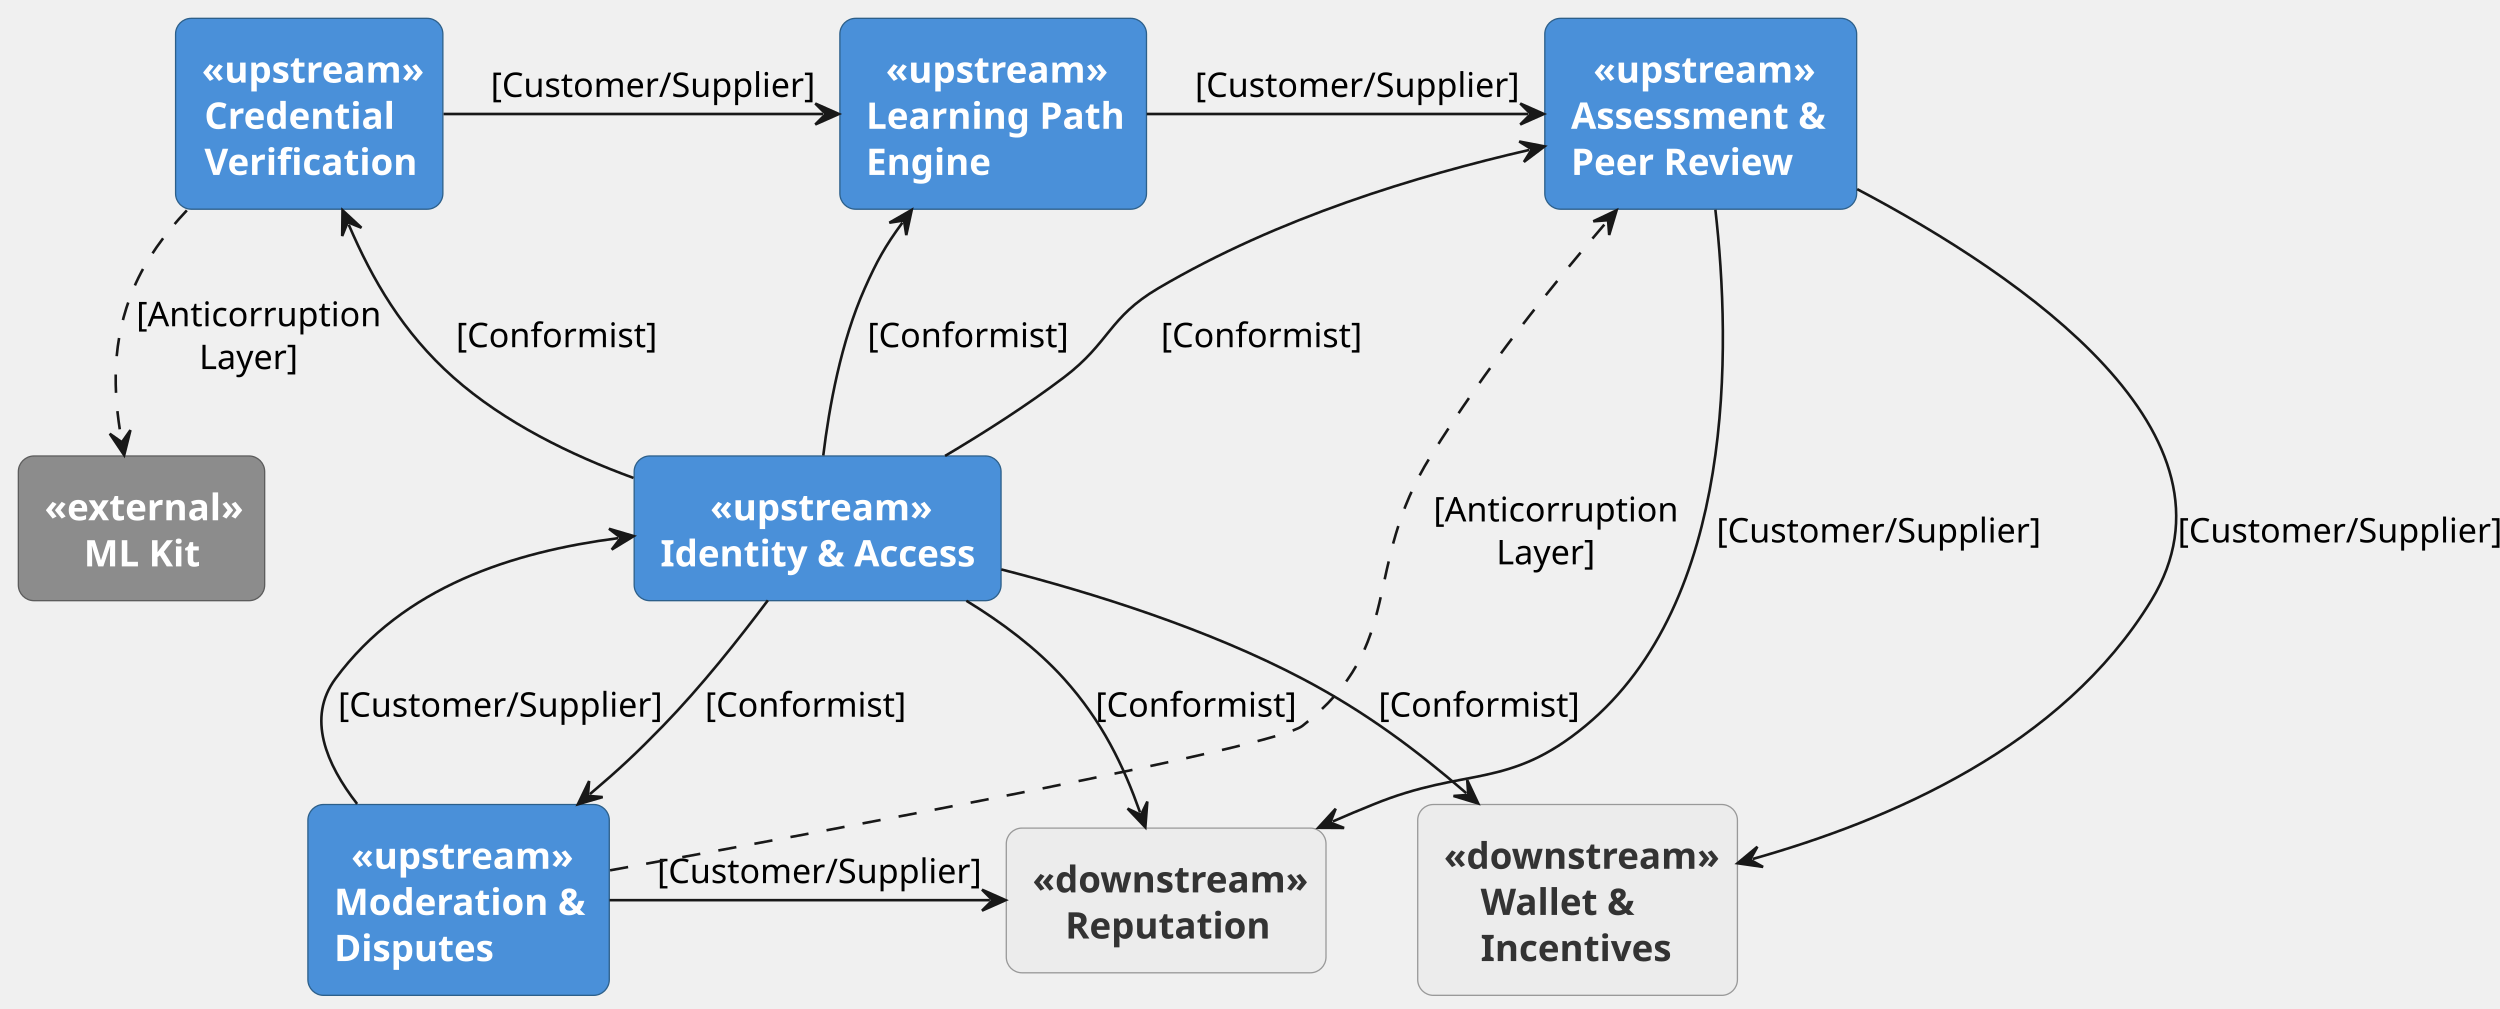
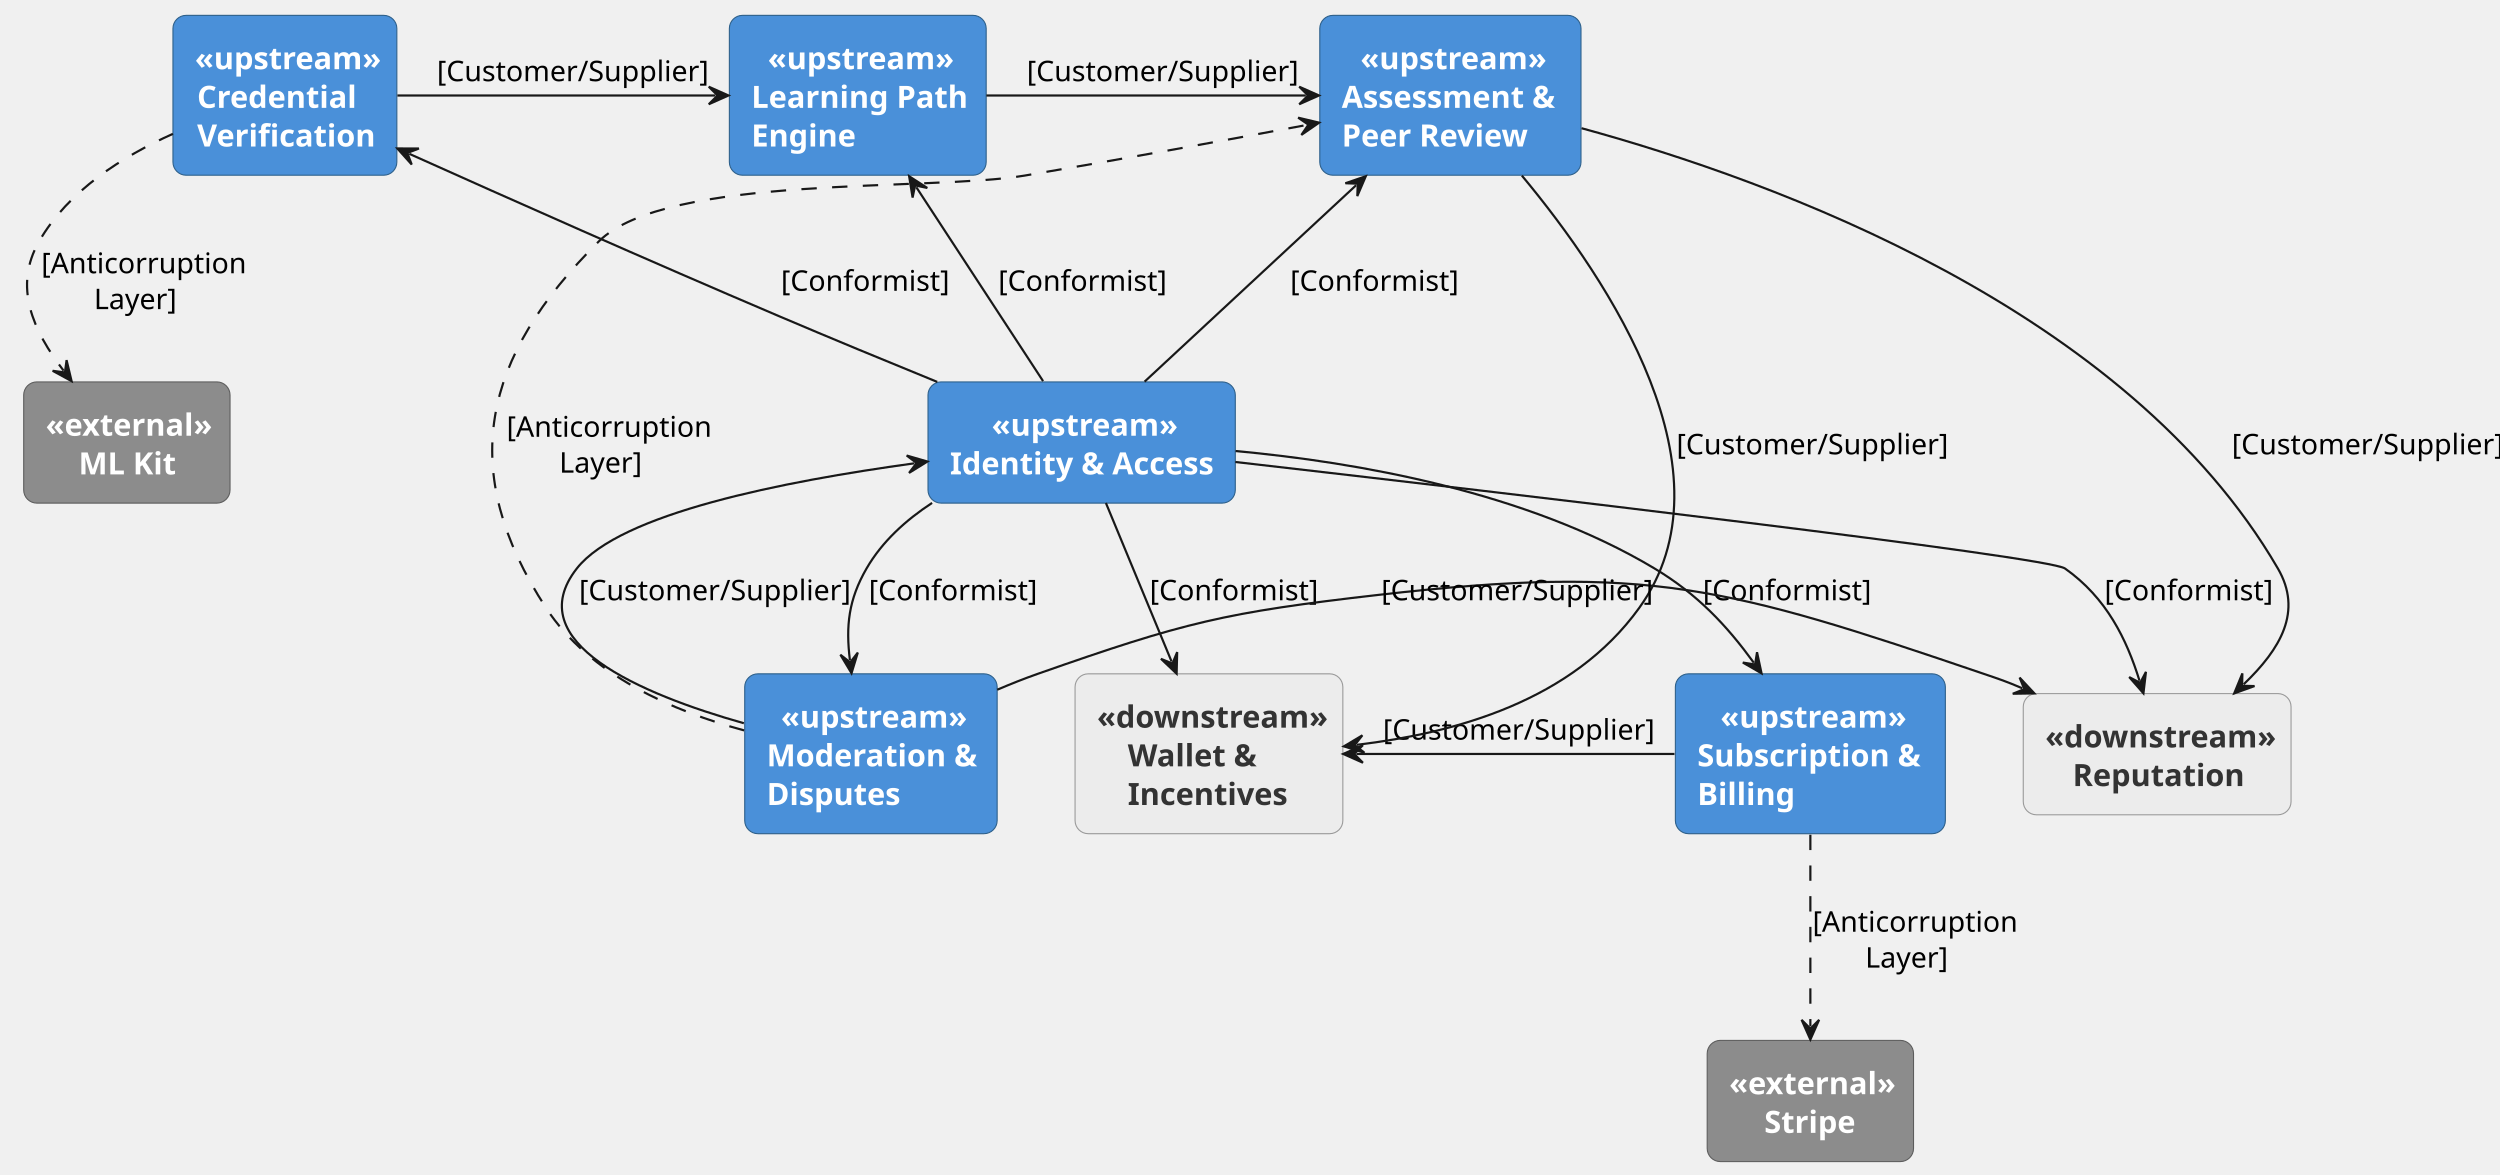
- <svg xmlns="http://www.w3.org/2000/svg" contentStyleType="text/css" height="385px" preserveAspectRatio="none" style="width:954px;height:385px;" version="1.1" viewBox="0 0 954 385" width="954px" zoomAndPan="magnify">
+ <svg xmlns="http://www.w3.org/2000/svg" contentStyleType="text/css" height="535px" preserveAspectRatio="none" style="width:1139px;height:535px;" version="1.1" viewBox="0 0 1139 535" width="1139px" zoomAndPan="magnify">
  <defs />
  <g>
    <g id="elem_CV">
-       <rect fill="#4A90D9" height="72.828" rx="6" ry="6" style="stroke:#2C5F8A;stroke-width:0.5;" width="102" x="67" y="7" />
-       <text fill="#FFFFFF" font-family="sans-serif" font-size="14" font-weight="bold" lengthAdjust="spacing" textLength="82" x="77" y="31.533">«upstream»</text>
-       <text fill="#FFFFFF" font-family="sans-serif" font-size="14" font-weight="bold" lengthAdjust="spacing" textLength="73" x="78" y="49.143">Credential</text>
-       <text fill="#FFFFFF" font-family="sans-serif" font-size="14" font-weight="bold" lengthAdjust="spacing" textLength="80" x="78" y="66.752">Verification</text>
+       <rect fill="#4A90D9" height="72.828" rx="6" ry="6" style="stroke:#2C5F8A;stroke-width:0.5;" width="102" x="78.8" y="7" />
+       <text fill="#FFFFFF" font-family="sans-serif" font-size="14" font-weight="bold" lengthAdjust="spacing" textLength="82" x="88.8" y="31.533">«upstream»</text>
+       <text fill="#FFFFFF" font-family="sans-serif" font-size="14" font-weight="bold" lengthAdjust="spacing" textLength="73" x="89.8" y="49.143">Credential</text>
+       <text fill="#FFFFFF" font-family="sans-serif" font-size="14" font-weight="bold" lengthAdjust="spacing" textLength="80" x="89.8" y="66.752">Verification</text>
    </g>
    <g id="elem_LPE">
-       <rect fill="#4A90D9" height="72.828" rx="6" ry="6" style="stroke:#2C5F8A;stroke-width:0.5;" width="117" x="320.5" y="7" />
-       <text fill="#FFFFFF" font-family="sans-serif" font-size="14" font-weight="bold" lengthAdjust="spacing" textLength="82" x="338" y="31.533">«upstream»</text>
-       <text fill="#FFFFFF" font-family="sans-serif" font-size="14" font-weight="bold" lengthAdjust="spacing" textLength="97" x="330.5" y="49.143">Learning Path</text>
-       <text fill="#FFFFFF" font-family="sans-serif" font-size="14" font-weight="bold" lengthAdjust="spacing" textLength="49" x="330.5" y="66.752">Engine</text>
+       <rect fill="#4A90D9" height="72.828" rx="6" ry="6" style="stroke:#2C5F8A;stroke-width:0.5;" width="117" x="332.3" y="7" />
+       <text fill="#FFFFFF" font-family="sans-serif" font-size="14" font-weight="bold" lengthAdjust="spacing" textLength="82" x="349.8" y="31.533">«upstream»</text>
+       <text fill="#FFFFFF" font-family="sans-serif" font-size="14" font-weight="bold" lengthAdjust="spacing" textLength="97" x="342.3" y="49.143">Learning Path</text>
+       <text fill="#FFFFFF" font-family="sans-serif" font-size="14" font-weight="bold" lengthAdjust="spacing" textLength="49" x="342.3" y="66.752">Engine</text>
    </g>
    <g id="elem_APR">
-       <rect fill="#4A90D9" height="72.828" rx="6" ry="6" style="stroke:#2C5F8A;stroke-width:0.5;" width="119" x="589.5" y="7" />
-       <text fill="#FFFFFF" font-family="sans-serif" font-size="14" font-weight="bold" lengthAdjust="spacing" textLength="82" x="608" y="31.533">«upstream»</text>
-       <text fill="#FFFFFF" font-family="sans-serif" font-size="14" font-weight="bold" lengthAdjust="spacing" textLength="99" x="599.5" y="49.143">Assessment &amp;</text>
-       <text fill="#FFFFFF" font-family="sans-serif" font-size="14" font-weight="bold" lengthAdjust="spacing" textLength="89" x="599.5" y="66.752">Peer Review</text>
+       <rect fill="#4A90D9" height="72.828" rx="6" ry="6" style="stroke:#2C5F8A;stroke-width:0.5;" width="119" x="601.3" y="7" />
+       <text fill="#FFFFFF" font-family="sans-serif" font-size="14" font-weight="bold" lengthAdjust="spacing" textLength="82" x="619.8" y="31.533">«upstream»</text>
+       <text fill="#FFFFFF" font-family="sans-serif" font-size="14" font-weight="bold" lengthAdjust="spacing" textLength="99" x="611.3" y="49.143">Assessment &amp;</text>
+       <text fill="#FFFFFF" font-family="sans-serif" font-size="14" font-weight="bold" lengthAdjust="spacing" textLength="89" x="611.3" y="66.752">Peer Review</text>
    </g>
    <g id="elem_MLK">
-       <rect fill="#8C8C8C" height="55.219" rx="6" ry="6" style="stroke:#5C5C5C;stroke-width:0.5;" width="94" x="7" y="174" />
-       <text fill="#FFFFFF" font-family="sans-serif" font-size="14" font-weight="bold" lengthAdjust="spacing" textLength="74" x="17" y="198.533">«external»</text>
-       <text fill="#FFFFFF" font-family="sans-serif" font-size="14" font-weight="bold" lengthAdjust="spacing" textLength="44" x="32" y="216.143">ML Kit</text>
+       <rect fill="#8C8C8C" height="55.219" rx="6" ry="6" style="stroke:#5C5C5C;stroke-width:0.5;" width="94" x="10.8" y="174" />
+       <text fill="#FFFFFF" font-family="sans-serif" font-size="14" font-weight="bold" lengthAdjust="spacing" textLength="74" x="20.8" y="198.533">«external»</text>
+       <text fill="#FFFFFF" font-family="sans-serif" font-size="14" font-weight="bold" lengthAdjust="spacing" textLength="44" x="35.8" y="216.143">ML Kit</text>
    </g>
    <g id="elem_IAM">
-       <rect fill="#4A90D9" height="55.219" rx="6" ry="6" style="stroke:#2C5F8A;stroke-width:0.5;" width="140" x="242" y="174" />
-       <text fill="#FFFFFF" font-family="sans-serif" font-size="14" font-weight="bold" lengthAdjust="spacing" textLength="82" x="271" y="198.533">«upstream»</text>
-       <text fill="#FFFFFF" font-family="sans-serif" font-size="14" font-weight="bold" lengthAdjust="spacing" textLength="120" x="252" y="216.143">Identity &amp; Access</text>
+       <rect fill="#4A90D9" height="55.219" rx="6" ry="6" style="stroke:#2C5F8A;stroke-width:0.5;" width="140" x="422.8" y="174" />
+       <text fill="#FFFFFF" font-family="sans-serif" font-size="14" font-weight="bold" lengthAdjust="spacing" textLength="82" x="451.8" y="198.533">«upstream»</text>
+       <text fill="#FFFFFF" font-family="sans-serif" font-size="14" font-weight="bold" lengthAdjust="spacing" textLength="120" x="432.8" y="216.143">Identity &amp; Access</text>
    </g>
    <g id="elem_REP">
-       <rect fill="#ECECEC" height="55.219" rx="6" ry="6" style="stroke:#999999;stroke-width:0.5;" width="122" x="384" y="316" />
-       <text fill="#333333" font-family="sans-serif" font-size="14" font-weight="bold" lengthAdjust="spacing" textLength="102" x="394" y="340.533">«downstream»</text>
-       <text fill="#333333" font-family="sans-serif" font-size="14" font-weight="bold" lengthAdjust="spacing" textLength="77" x="406.5" y="358.143">Reputation</text>
+       <rect fill="#ECECEC" height="55.219" rx="6" ry="6" style="stroke:#999999;stroke-width:0.5;" width="122" x="921.8" y="316" />
+       <text fill="#333333" font-family="sans-serif" font-size="14" font-weight="bold" lengthAdjust="spacing" textLength="102" x="931.8" y="340.533">«downstream»</text>
+       <text fill="#333333" font-family="sans-serif" font-size="14" font-weight="bold" lengthAdjust="spacing" textLength="77" x="944.3" y="358.143">Reputation</text>
    </g>
    <g id="elem_MOD">
-       <rect fill="#4A90D9" height="72.828" rx="6" ry="6" style="stroke:#2C5F8A;stroke-width:0.5;" width="115" x="117.5" y="307" />
-       <text fill="#FFFFFF" font-family="sans-serif" font-size="14" font-weight="bold" lengthAdjust="spacing" textLength="82" x="134" y="331.533">«upstream»</text>
-       <text fill="#FFFFFF" font-family="sans-serif" font-size="14" font-weight="bold" lengthAdjust="spacing" textLength="95" x="127.5" y="349.143">Moderation &amp;</text>
-       <text fill="#FFFFFF" font-family="sans-serif" font-size="14" font-weight="bold" lengthAdjust="spacing" textLength="62" x="127.5" y="366.752">Disputes</text>
+       <rect fill="#4A90D9" height="72.828" rx="6" ry="6" style="stroke:#2C5F8A;stroke-width:0.5;" width="115" x="339.3" y="307" />
+       <text fill="#FFFFFF" font-family="sans-serif" font-size="14" font-weight="bold" lengthAdjust="spacing" textLength="82" x="355.8" y="331.533">«upstream»</text>
+       <text fill="#FFFFFF" font-family="sans-serif" font-size="14" font-weight="bold" lengthAdjust="spacing" textLength="95" x="349.3" y="349.143">Moderation &amp;</text>
+       <text fill="#FFFFFF" font-family="sans-serif" font-size="14" font-weight="bold" lengthAdjust="spacing" textLength="62" x="349.3" y="366.752">Disputes</text>
    </g>
    <g id="elem_WAL">
-       <rect fill="#ECECEC" height="72.828" rx="6" ry="6" style="stroke:#999999;stroke-width:0.5;" width="122" x="541" y="307" />
-       <text fill="#333333" font-family="sans-serif" font-size="14" font-weight="bold" lengthAdjust="spacing" textLength="102" x="551" y="331.533">«downstream»</text>
-       <text fill="#333333" font-family="sans-serif" font-size="14" font-weight="bold" lengthAdjust="spacing" textLength="57" x="565" y="349.143">Wallet &amp;</text>
-       <text fill="#333333" font-family="sans-serif" font-size="14" font-weight="bold" lengthAdjust="spacing" textLength="74" x="565" y="366.752">Incentives</text>
+       <rect fill="#ECECEC" height="72.828" rx="6" ry="6" style="stroke:#999999;stroke-width:0.5;" width="122" x="489.8" y="307" />
+       <text fill="#333333" font-family="sans-serif" font-size="14" font-weight="bold" lengthAdjust="spacing" textLength="102" x="499.8" y="331.533">«downstream»</text>
+       <text fill="#333333" font-family="sans-serif" font-size="14" font-weight="bold" lengthAdjust="spacing" textLength="57" x="513.8" y="349.143">Wallet &amp;</text>
+       <text fill="#333333" font-family="sans-serif" font-size="14" font-weight="bold" lengthAdjust="spacing" textLength="74" x="513.8" y="366.752">Incentives</text>
+     </g>
+     <g id="elem_SUB">
+       <rect fill="#4A90D9" height="72.828" rx="6" ry="6" style="stroke:#2C5F8A;stroke-width:0.5;" width="123" x="763.3" y="307" />
+       <text fill="#FFFFFF" font-family="sans-serif" font-size="14" font-weight="bold" lengthAdjust="spacing" textLength="82" x="783.8" y="331.533">«upstream»</text>
+       <text fill="#FFFFFF" font-family="sans-serif" font-size="14" font-weight="bold" lengthAdjust="spacing" textLength="103" x="773.3" y="349.143">Subscription &amp;</text>
+       <text fill="#FFFFFF" font-family="sans-serif" font-size="14" font-weight="bold" lengthAdjust="spacing" textLength="44" x="773.3" y="366.752">Billing</text>
+     </g>
+     <g id="elem_STR">
+       <rect fill="#8C8C8C" height="55.219" rx="6" ry="6" style="stroke:#5C5C5C;stroke-width:0.5;" width="94" x="777.8" y="474" />
+       <text fill="#FFFFFF" font-family="sans-serif" font-size="14" font-weight="bold" lengthAdjust="spacing" textLength="74" x="787.8" y="498.533">«external»</text>
+       <text fill="#FFFFFF" font-family="sans-serif" font-size="14" font-weight="bold" lengthAdjust="spacing" textLength="42" x="803.8" y="516.143">Stripe</text>
    </g>
    <g id="link_CV_LPE">
-       <path d="M169.25,43.5 C212.6,43.5 268.73,43.5 314.11,43.5 " fill="none" id="CV-to-LPE-1" style="stroke:#181818;stroke-width:1.0;" />
-       <polygon fill="#181818" points="320.11,43.5,311.11,39.5,315.11,43.5,311.11,47.5,320.11,43.5" style="stroke:#181818;stroke-width:1.0;" />
-       <text fill="#000000" font-family="sans-serif" font-size="13" lengthAdjust="spacing" textLength="115" x="187.25" y="36.995">[Customer/Supplier]</text>
+       <path d="M181.05,43.5 C224.4,43.5 280.53,43.5 325.91,43.5 " fill="none" id="CV-to-LPE-1" style="stroke:#181818;stroke-width:1.0;" />
+       <polygon fill="#181818" points="331.91,43.5,322.91,39.5,326.91,43.5,322.91,47.5,331.91,43.5" style="stroke:#181818;stroke-width:1.0;" />
+       <text fill="#000000" font-family="sans-serif" font-size="13" lengthAdjust="spacing" textLength="115" x="199.05" y="36.995">[Customer/Supplier]</text>
    </g>
    <g id="link_LPE_APR">
-       <path d="M437.59,43.5 C482.41,43.5 537.99,43.5 583.13,43.5 " fill="none" id="LPE-to-APR-1" style="stroke:#181818;stroke-width:1.0;" />
-       <polygon fill="#181818" points="589.13,43.5,580.13,39.5,584.13,43.5,580.13,47.5,589.13,43.5" style="stroke:#181818;stroke-width:1.0;" />
-       <text fill="#000000" font-family="sans-serif" font-size="13" lengthAdjust="spacing" textLength="115" x="456" y="36.995">[Customer/Supplier]</text>
+       <path d="M449.39,43.5 C494.21,43.5 549.79,43.5 594.93,43.5 " fill="none" id="LPE-to-APR-1" style="stroke:#181818;stroke-width:1.0;" />
+       <polygon fill="#181818" points="600.93,43.5,591.93,39.5,595.93,43.5,591.93,47.5,600.93,43.5" style="stroke:#181818;stroke-width:1.0;" />
+       <text fill="#000000" font-family="sans-serif" font-size="13" lengthAdjust="spacing" textLength="115" x="467.8" y="36.995">[Customer/Supplier]</text>
    </g>
    <g id="link_IAM_REP">
-       <path d="M368.76,229.25 C382.15,237.43 395.55,247.4 406,259 C420.67,275.29 428.807,292.394 435.057,310.044 " fill="none" id="IAM-to-REP-1" style="stroke:#181818;stroke-width:1.0;" />
-       <polygon fill="#181818" points="437.06,315.7,437.826,305.881,435.391,310.987,430.285,308.551,437.06,315.7" style="stroke:#181818;stroke-width:1.0;" />
-       <text fill="#000000" font-family="sans-serif" font-size="13" lengthAdjust="spacing" textLength="70" x="418" y="273.495">[Conformist]</text>
+       <path d="M562.81,210.48 C686.89,224.73 933.15,253.59 940.8,259 C959.75,272.39 968.858,291.151 974.768,310.151 " fill="none" id="IAM-to-REP-1" style="stroke:#181818;stroke-width:1.0;" />
+       <polygon fill="#181818" points="976.55,315.88,977.696,306.098,975.065,311.106,970.057,308.474,976.55,315.88" style="stroke:#181818;stroke-width:1.0;" />
+       <text fill="#000000" font-family="sans-serif" font-size="13" lengthAdjust="spacing" textLength="70" x="958.8" y="273.495">[Conformist]</text>
+     </g>
+     <g id="link_WAL_SUB">
+       <path d="M617.95,343.5 C662.9,343.5 717.76,343.5 762.89,343.5 " fill="none" id="WAL-backto-SUB" style="stroke:#181818;stroke-width:1.0;" />
+       <polygon fill="#181818" points="611.95,343.5,620.95,347.5,616.95,343.5,620.95,339.5,611.95,343.5" style="stroke:#181818;stroke-width:1.0;" />
+       <text fill="#000000" font-family="sans-serif" font-size="13" lengthAdjust="spacing" textLength="115" x="630.05" y="336.995">[Customer/Supplier]</text>
+     </g>
+     <g id="link_SUB_STR">
+       <path d="M824.8,380.29 C824.8,408.72 824.8,441.84 824.8,467.64 " fill="none" id="SUB-to-STR-1" style="stroke:#181818;stroke-width:1.0;stroke-dasharray:7.0,7.0;" />
+       <polygon fill="#181818" points="824.8,473.64,828.8,464.64,824.8,468.64,820.8,464.64,824.8,473.64" style="stroke:#181818;stroke-width:1.0;" />
+       <text fill="#000000" font-family="sans-serif" font-size="13" lengthAdjust="spacing" textLength="84" x="825.8" y="424.495">[Anticorruption</text>
+       <text fill="#000000" font-family="sans-serif" font-size="13" lengthAdjust="spacing" textLength="36" x="849.8" y="440.847">Layer]</text>
    </g>
    <g id="link_CV_IAM">
-       <path d="M133.07,85.732 C142.079,106.692 153.66,126.84 173,144 C192.48,161.29 217.95,173.7 241.76,182.39 " fill="none" id="CV-backto-IAM" style="stroke:#181818;stroke-width:1.0;" />
-       <polygon fill="#181818" points="130.7,80.22,130.579,90.068,132.675,84.814,137.929,86.909,130.7,80.22" style="stroke:#181818;stroke-width:1.0;" />
-       <text fill="#000000" font-family="sans-serif" font-size="13" lengthAdjust="spacing" textLength="70" x="174" y="132.495">[Conformist]</text>
+       <path d="M186.483,70.088 C231.973,90.518 294.87,118.49 354.8,144 C378.26,153.99 404.1,164.66 427.01,174 " fill="none" id="CV-backto-IAM" style="stroke:#181818;stroke-width:1.0;" />
+       <polygon fill="#181818" points="181.01,67.63,187.581,74.966,185.571,69.678,190.859,67.668,181.01,67.63" style="stroke:#181818;stroke-width:1.0;" />
+       <text fill="#000000" font-family="sans-serif" font-size="13" lengthAdjust="spacing" textLength="70" x="355.8" y="132.495">[Conformist]</text>
    </g>
    <g id="link_MOD_IAM">
-       <path d="M225.101,303.046 C236.121,293.726 243.02,287.27 253,277 C267.49,262.09 282.01,243.81 293.02,229.09 " fill="none" id="MOD-backto-IAM" style="stroke:#181818;stroke-width:1.0;" />
-       <polygon fill="#181818" points="220.52,306.92,229.975,304.162,224.338,303.691,224.809,298.054,220.52,306.92" style="stroke:#181818;stroke-width:1.0;" />
-       <text fill="#000000" font-family="sans-serif" font-size="13" lengthAdjust="spacing" textLength="70" x="269" y="273.495">[Conformist]</text>
+       <path d="M387.217,300.775 C385.298,285.165 386.6,273.19 394.8,259 C401.87,246.76 412.72,236.93 424.66,229.13 " fill="none" id="MOD-backto-IAM" style="stroke:#181818;stroke-width:1.0;" />
+       <polygon fill="#181818" points="387.95,306.73,390.821,297.309,387.34,301.767,382.881,298.286,387.95,306.73" style="stroke:#181818;stroke-width:1.0;" />
+       <text fill="#000000" font-family="sans-serif" font-size="13" lengthAdjust="spacing" textLength="70" x="395.8" y="273.495">[Conformist]</text>
    </g>
    <g id="link_IAM_MOD">
-       <path d="M235.89,205.356 C195.64,210.606 154.02,223.79 128,259 C117.03,273.85 124.4,291.52 136.28,306.77 " fill="none" id="IAM-backto-MOD" style="stroke:#181818;stroke-width:1.0;" />
-       <polygon fill="#181818" points="241.84,204.58,232.398,201.778,236.882,205.227,233.433,209.71,241.84,204.58" style="stroke:#181818;stroke-width:1.0;" />
-       <text fill="#000000" font-family="sans-serif" font-size="13" lengthAdjust="spacing" textLength="115" x="129" y="273.495">[Customer/Supplier]</text>
+       <path d="M416.596,211.088 C356.426,219.368 282.43,233.96 262.8,259 C236.5,292.54 291.59,316.14 338.9,329.51 " fill="none" id="IAM-backto-MOD" style="stroke:#181818;stroke-width:1.0;" />
+       <polygon fill="#181818" points="422.54,210.27,413.079,207.534,417.587,210.952,414.169,215.46,422.54,210.27" style="stroke:#181818;stroke-width:1.0;" />
+       <text fill="#000000" font-family="sans-serif" font-size="13" lengthAdjust="spacing" textLength="115" x="263.8" y="273.495">[Customer/Supplier]</text>
    </g>
    <g id="link_CV_MLK">
-       <path d="M71.3,80.28 C63.03,89.03 55.61,99.05 51,110 C42.52,130.14 43.11,149.179 46.35,167.779 " fill="none" id="CV-to-MLK" style="stroke:#181818;stroke-width:1.0;stroke-dasharray:7.0,7.0;" />
-       <polygon fill="#181818" points="47.38,173.69,49.776,164.137,46.522,168.764,41.895,165.51,47.38,173.69" style="stroke:#181818;stroke-width:1.0;" />
-       <text fill="#000000" font-family="sans-serif" font-size="13" lengthAdjust="spacing" textLength="84" x="52" y="124.495">[Anticorruption</text>
-       <text fill="#000000" font-family="sans-serif" font-size="13" lengthAdjust="spacing" textLength="36" x="76" y="140.847">Layer]</text>
+       <path d="M78.78,60.98 C55.85,71.23 31.03,86.94 17.8,110 C6,130.56 14.905,150.484 28.975,168.884 " fill="none" id="CV-to-MLK" style="stroke:#181818;stroke-width:1.0;stroke-dasharray:7.0,7.0;" />
+       <polygon fill="#181818" points="32.62,173.65,30.331,164.071,29.583,169.678,23.976,168.93,32.62,173.65" style="stroke:#181818;stroke-width:1.0;" />
+       <text fill="#000000" font-family="sans-serif" font-size="13" lengthAdjust="spacing" textLength="84" x="18.8" y="124.495">[Anticorruption</text>
+       <text fill="#000000" font-family="sans-serif" font-size="13" lengthAdjust="spacing" textLength="36" x="42.8" y="140.847">Layer]</text>
    </g>
    <g id="link_LPE_IAM">
-       <path d="M344.376,84.932 C337.606,94.182 334.63,99.62 330,110 C320.93,130.34 316.41,155.27 314.16,173.81 " fill="none" id="LPE-backto-IAM" style="stroke:#181818;stroke-width:1.0;" />
-       <polygon fill="#181818" points="347.92,80.09,339.377,84.99,344.967,84.125,345.832,89.715,347.92,80.09" style="stroke:#181818;stroke-width:1.0;" />
-       <text fill="#000000" font-family="sans-serif" font-size="13" lengthAdjust="spacing" textLength="70" x="331" y="132.495">[Conformist]</text>
+       <path d="M417.484,85.312 C436.074,113.742 458.37,147.84 475.23,173.64 " fill="none" id="LPE-backto-IAM" style="stroke:#181818;stroke-width:1.0;" />
+       <polygon fill="#181818" points="414.2,80.29,415.778,90.012,416.936,84.475,422.473,85.633,414.2,80.29" style="stroke:#181818;stroke-width:1.0;" />
+       <text fill="#000000" font-family="sans-serif" font-size="13" lengthAdjust="spacing" textLength="70" x="454.8" y="132.495">[Conformist]</text>
    </g>
    <g id="link_APR_IAM">
-       <path d="M583.554,57.21 C540.524,67.15 487.97,82.96 442,110 C423.03,121.16 423.53,130.7 406,144 C391.89,154.7 375.63,165.09 360.64,173.97 " fill="none" id="APR-backto-IAM" style="stroke:#181818;stroke-width:1.0;" />
-       <polygon fill="#181818" points="589.4,55.86,579.731,53.988,584.528,56.985,581.531,61.783,589.4,55.86" style="stroke:#181818;stroke-width:1.0;" />
-       <text fill="#000000" font-family="sans-serif" font-size="13" lengthAdjust="spacing" textLength="70" x="443" y="132.495">[Conformist]</text>
+       <path d="M617.864,84.373 C587.154,112.893 549.24,148.09 521.47,173.88 " fill="none" id="APR-backto-IAM" style="stroke:#181818;stroke-width:1.0;" />
+       <polygon fill="#181818" points="622.26,80.29,612.943,83.484,618.596,83.692,618.387,89.346,622.26,80.29" style="stroke:#181818;stroke-width:1.0;" />
+       <text fill="#000000" font-family="sans-serif" font-size="13" lengthAdjust="spacing" textLength="70" x="587.8" y="132.495">[Conformist]</text>
    </g>
    <g id="link_IAM_WAL">
-       <path d="M382.08,217.29 C417.74,226.43 461.03,240.09 497,259 C521.12,271.68 540.581,286.286 559.541,302.676 " fill="none" id="IAM-to-WAL" style="stroke:#181818;stroke-width:1.0;" />
-       <polygon fill="#181818" points="564.08,306.6,559.887,297.688,560.297,303.33,554.655,303.74,564.08,306.6" style="stroke:#181818;stroke-width:1.0;" />
-       <text fill="#000000" font-family="sans-serif" font-size="13" lengthAdjust="spacing" textLength="70" x="526" y="273.495">[Conformist]</text>
+       <path d="M503.85,229.16 C512.98,251.22 523.743,277.197 533.773,301.397 " fill="none" id="IAM-to-WAL" style="stroke:#181818;stroke-width:1.0;" />
+       <polygon fill="#181818" points="536.07,306.94,536.319,297.094,534.156,302.321,528.929,300.157,536.07,306.94" style="stroke:#181818;stroke-width:1.0;" />
+       <text fill="#000000" font-family="sans-serif" font-size="13" lengthAdjust="spacing" textLength="70" x="523.8" y="273.495">[Conformist]</text>
+     </g>
+     <g id="link_IAM_SUB">
+       <path d="M562.94,205.49 C618.22,210.59 695.43,224.04 753.8,259 C773.39,270.73 786.679,284.959 799.029,301.929 " fill="none" id="IAM-to-SUB" style="stroke:#181818;stroke-width:1.0;" />
+       <polygon fill="#181818" points="802.56,306.78,800.498,297.149,799.618,302.737,794.03,301.857,802.56,306.78" style="stroke:#181818;stroke-width:1.0;" />
+       <text fill="#000000" font-family="sans-serif" font-size="13" lengthAdjust="spacing" textLength="70" x="775.8" y="273.495">[Conformist]</text>
    </g>
    <g id="link_APR_REP">
-       <path d="M654.59,80.04 C660.56,132.47 662.46,229.48 605,277 C575.42,301.47 559.53,292.46 524,307 C517.18,309.79 515.579,310.409 508.549,313.479 " fill="none" id="APR-to-REP" style="stroke:#181818;stroke-width:1.0;" />
-       <polygon fill="#181818" points="503.05,315.88,512.899,315.944,507.632,313.879,509.697,308.613,503.05,315.88" style="stroke:#181818;stroke-width:1.0;" />
-       <text fill="#000000" font-family="sans-serif" font-size="13" lengthAdjust="spacing" textLength="115" x="655" y="206.995">[Customer/Supplier]</text>
+       <path d="M720.54,58.41 C808.31,82.41 969.09,140.85 1037.8,259 C1049.14,278.51 1039.111,295.578 1022.231,311.758 " fill="none" id="APR-to-REP" style="stroke:#181818;stroke-width:1.0;" />
+       <polygon fill="#181818" points="1017.9,315.91,1027.165,312.57,1021.51,312.45,1021.629,306.795,1017.9,315.91" style="stroke:#181818;stroke-width:1.0;" />
+       <text fill="#000000" font-family="sans-serif" font-size="13" lengthAdjust="spacing" textLength="115" x="1016.8" y="206.995">[Customer/Supplier]</text>
    </g>
    <g id="link_APR_WAL">
-       <path d="M708.7,72.18 C772.43,105.79 859.39,165.86 821,229 C786.9,285.07 720.924,313.058 668.814,327.788 " fill="none" id="APR-to-WAL" style="stroke:#181818;stroke-width:1.0;" />
-       <polygon fill="#181818" points="663.04,329.42,672.789,330.821,667.851,328.06,670.613,323.123,663.04,329.42" style="stroke:#181818;stroke-width:1.0;" />
-       <text fill="#000000" font-family="sans-serif" font-size="13" lengthAdjust="spacing" textLength="115" x="831" y="206.995">[Customer/Supplier]</text>
+       <path d="M693.37,80.01 C733.49,128.2 791.19,215.36 746.8,277 C716.4,319.21 663.517,333.906 618.197,339.336 " fill="none" id="APR-to-WAL" style="stroke:#181818;stroke-width:1.0;" />
+       <polygon fill="#181818" points="612.24,340.05,621.652,342.951,617.205,339.455,620.7,335.008,612.24,340.05" style="stroke:#181818;stroke-width:1.0;" />
+       <text fill="#000000" font-family="sans-serif" font-size="13" lengthAdjust="spacing" textLength="115" x="763.8" y="206.995">[Customer/Supplier]</text>
    </g>
    <g id="link_MOD_REP">
-       <path d="M232.59,343.5 C277.04,343.5 332.4,343.5 377.74,343.5 " fill="none" id="MOD-to-REP" style="stroke:#181818;stroke-width:1.0;" />
-       <polygon fill="#181818" points="383.74,343.5,374.74,339.5,378.74,343.5,374.74,347.5,383.74,343.5" style="stroke:#181818;stroke-width:1.0;" />
-       <text fill="#000000" font-family="sans-serif" font-size="13" lengthAdjust="spacing" textLength="115" x="250.75" y="336.995">[Customer/Supplier]</text>
+       <path d="M454.33,314.25 C460.49,311.61 466.72,309.13 472.8,307 C539.73,283.5 557.82,279.05 628.3,271 C750.99,256.98 786.9,267.21 903.8,307 C911.38,309.58 913.688,310.314 921.338,313.564 " fill="none" id="MOD-to-REP" style="stroke:#181818;stroke-width:1.0;" />
+       <polygon fill="#181818" points="926.86,315.91,920.141,308.709,922.258,313.955,917.013,316.072,926.86,315.91" style="stroke:#181818;stroke-width:1.0;" />
+       <text fill="#000000" font-family="sans-serif" font-size="13" lengthAdjust="spacing" textLength="115" x="629.3" y="273.495">[Customer/Supplier]</text>
    </g>
    <g id="link_MOD_APR">
-       <path d="M232.8,332.12 C322.63,315.8 486.59,285.14 497,277 C536.93,245.77 519.16,217.01 546,174 C566.99,140.37 591.367,109.918 612.987,84.788 " fill="none" id="MOD-to-APR" style="stroke:#181818;stroke-width:1.0;stroke-dasharray:7.0,7.0;" />
-       <polygon fill="#181818" points="616.9,80.24,607.998,84.454,613.639,84.03,614.063,89.671,616.9,80.24" style="stroke:#181818;stroke-width:1.0;" />
-       <text fill="#000000" font-family="sans-serif" font-size="13" lengthAdjust="spacing" textLength="84" x="547" y="198.995">[Anticorruption</text>
-       <text fill="#000000" font-family="sans-serif" font-size="13" lengthAdjust="spacing" textLength="36" x="571" y="215.347">Layer]</text>
+       <path d="M339.02,332.77 C306.58,324.03 268.73,307.61 248.8,277 C207.89,214.16 219.61,162.86 272.8,110 C303.74,79.25 423.78,87.26 466.8,80 C511.87,72.39 556.793,64.177 595.113,56.986 " fill="none" id="MOD-to-APR" style="stroke:#181818;stroke-width:1.0;stroke-dasharray:7.0,7.0;" />
+       <polygon fill="#181818" points="601.01,55.88,591.427,53.608,596.096,56.802,592.902,61.471,601.01,55.88" style="stroke:#181818;stroke-width:1.0;" />
+       <text fill="#000000" font-family="sans-serif" font-size="13" lengthAdjust="spacing" textLength="84" x="230.8" y="198.995">[Anticorruption</text>
+       <text fill="#000000" font-family="sans-serif" font-size="13" lengthAdjust="spacing" textLength="36" x="254.8" y="215.347">Layer]</text>
    </g>
  </g>
</svg>
